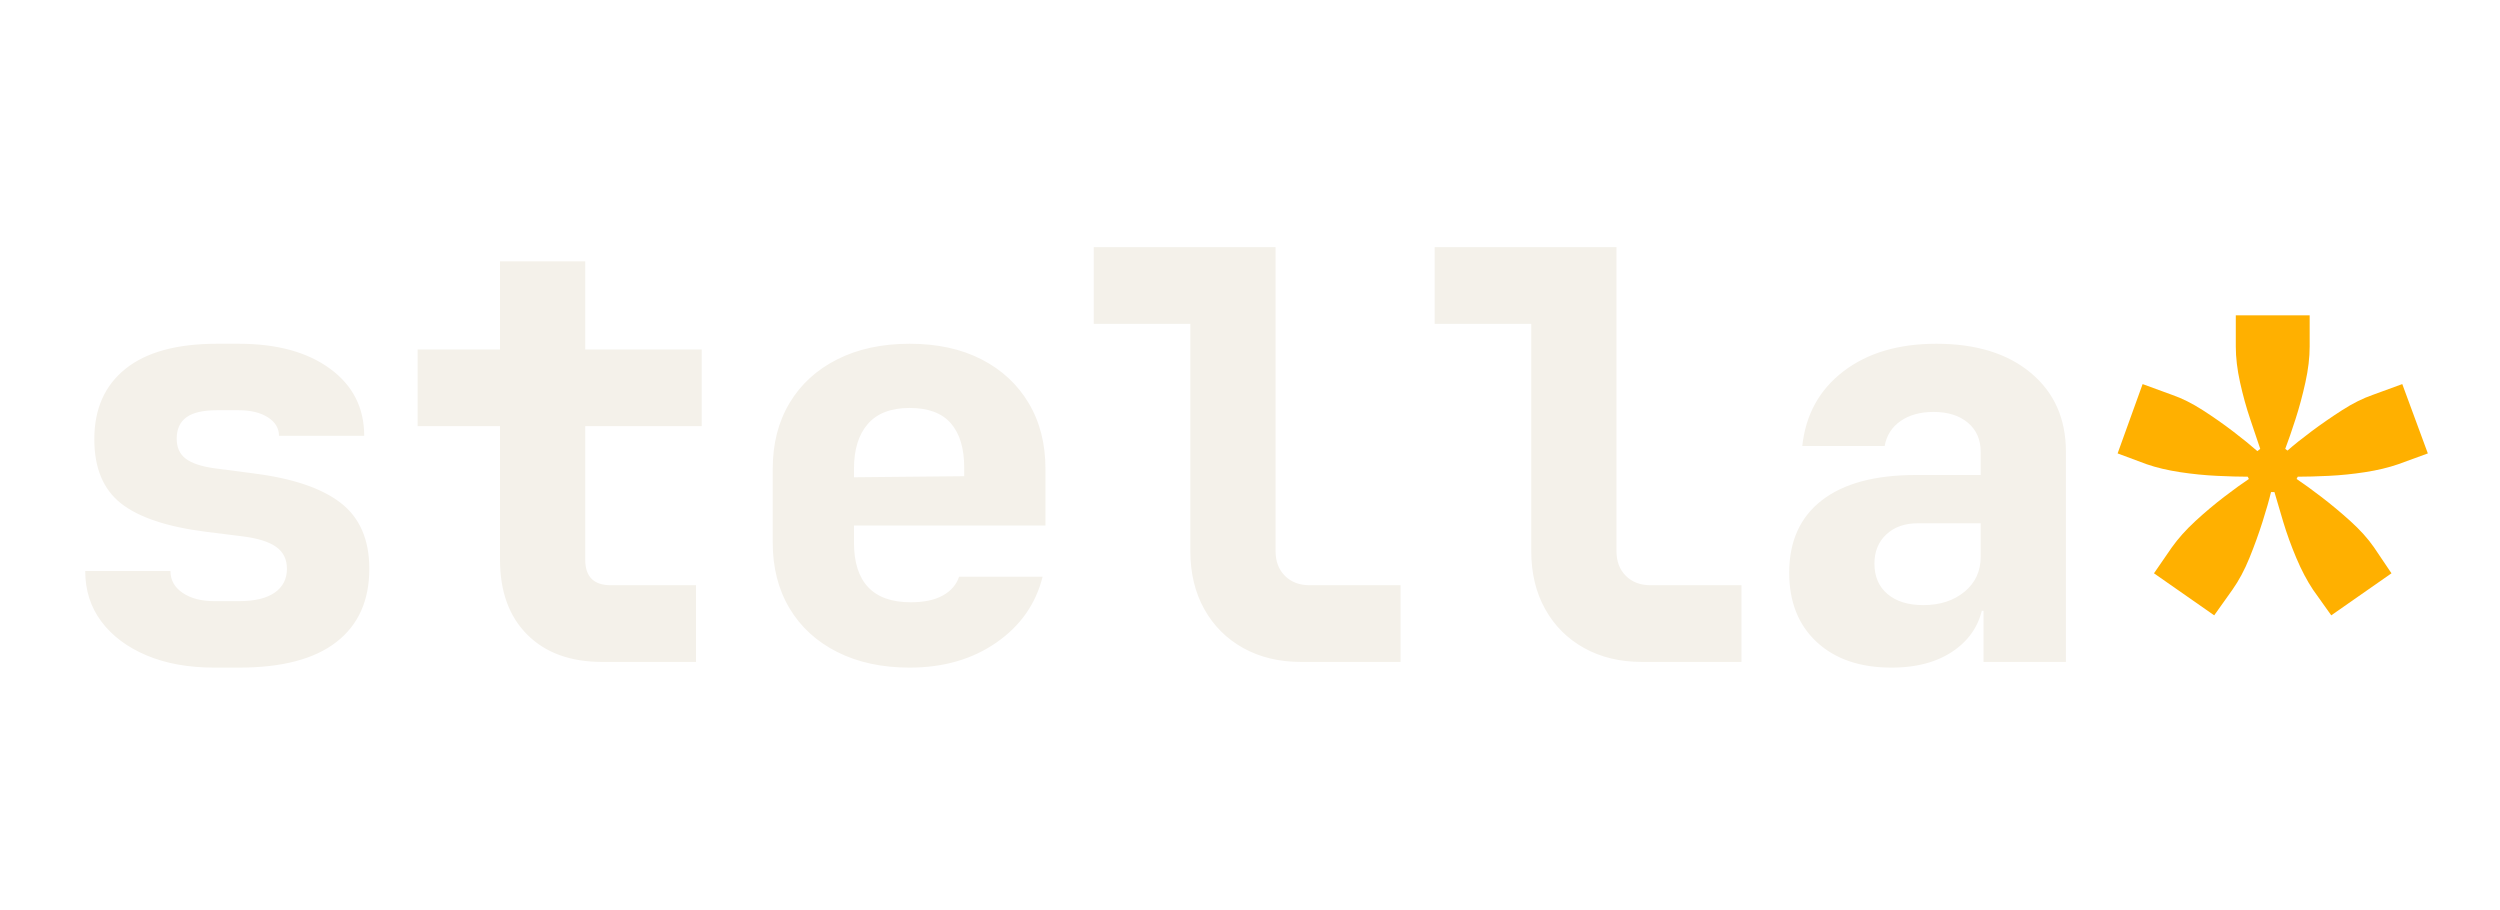
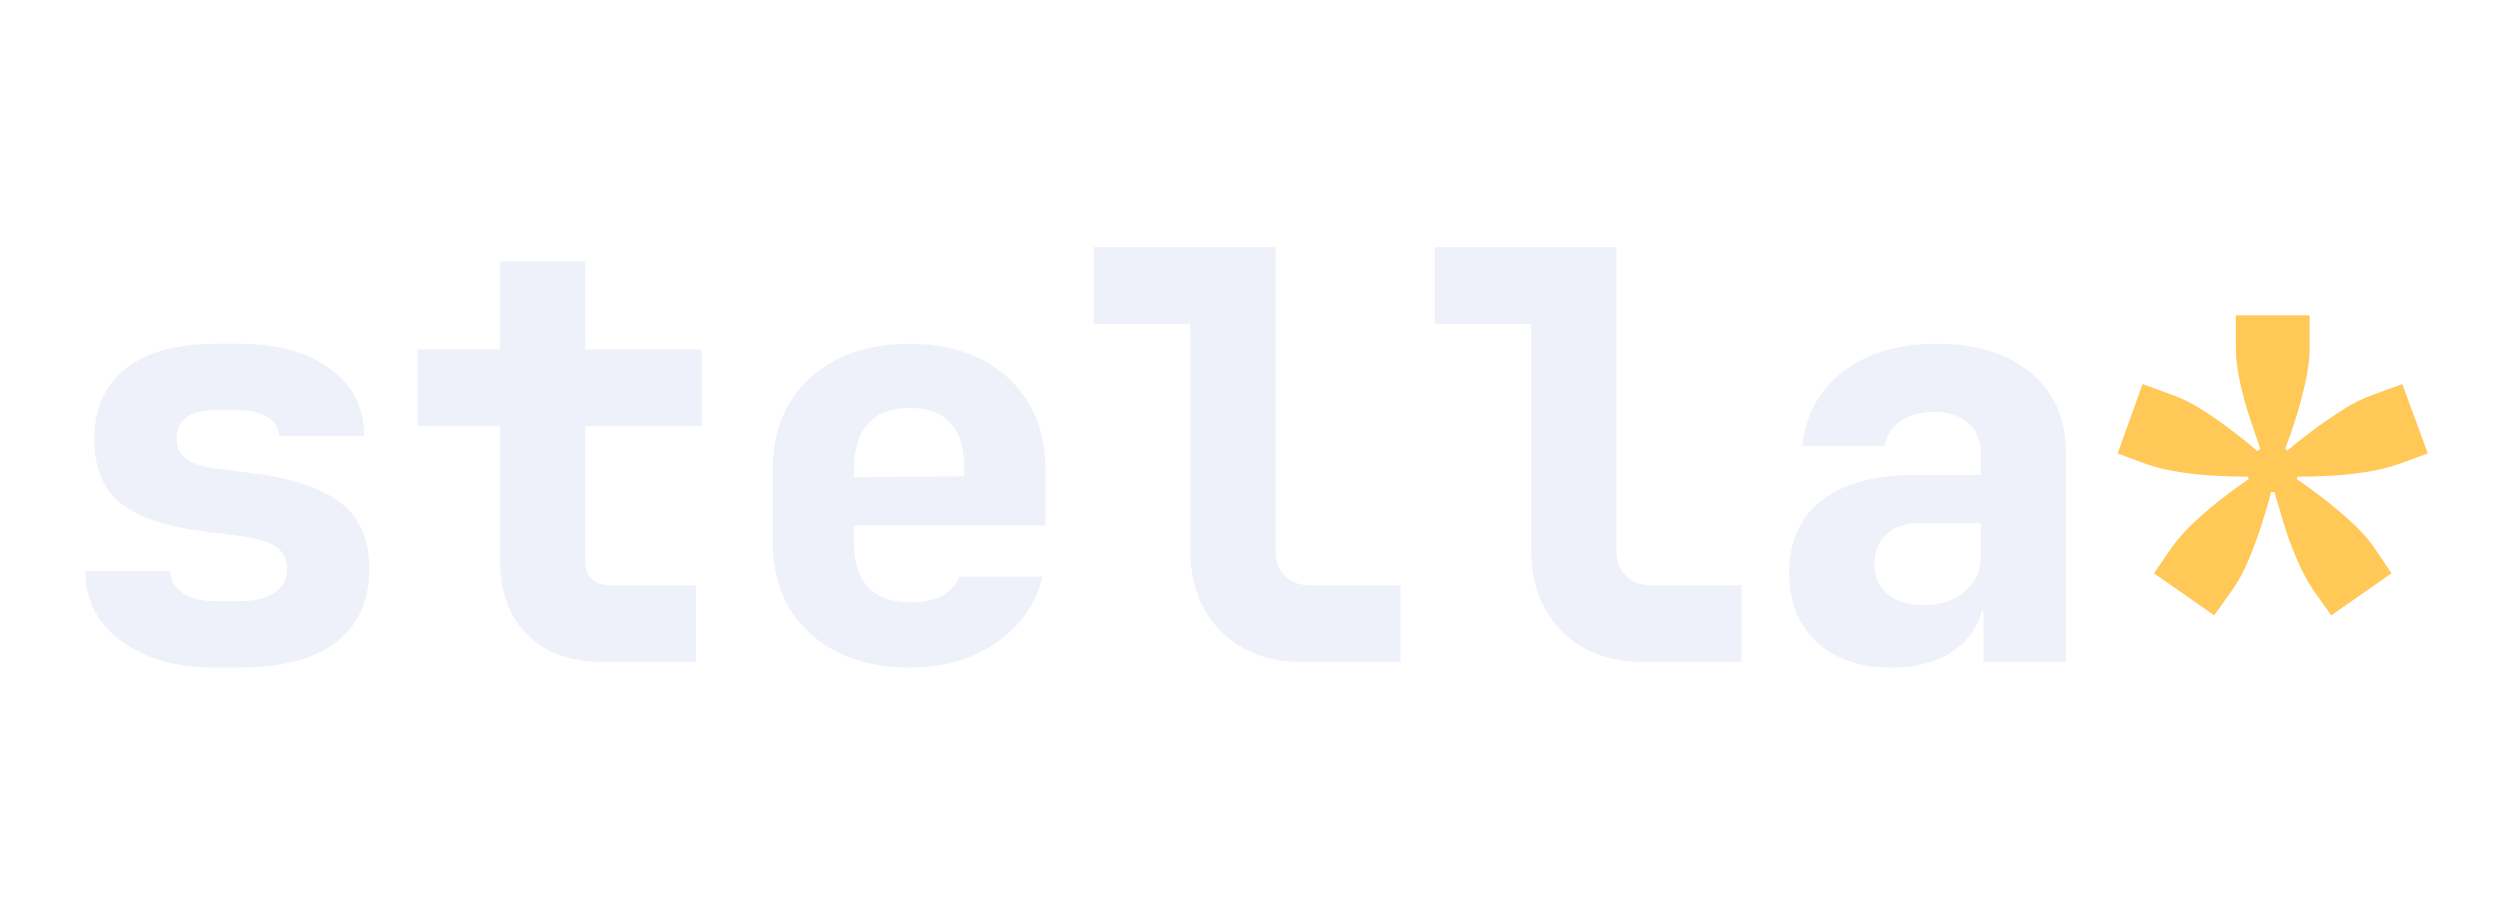
<svg xmlns="http://www.w3.org/2000/svg" width="264" height="96" viewBox="0 0 264 96" fill="none">
-   <path d="M22.62 70.5Q18.54 70.5 15.48 69.21Q12.42 67.92 10.71 65.64Q9.0 63.36 9.0 60.3H18.0Q18.0 61.74 19.29 62.61Q20.58 63.48 22.62 63.48H25.26Q27.72 63.48 29.01 62.58Q30.3 61.68 30.3 60.06Q30.3 58.56 29.16 57.75Q28.02 56.94 25.62 56.64L21.78 56.16Q15.6 55.38 12.78 53.16Q9.96 50.94 9.96 46.38Q9.96 41.58 13.26 38.94Q16.56 36.3 22.92 36.3H25.2Q31.26 36.3 34.86 38.94Q38.46 41.58 38.46 46.02H29.46Q29.46 44.82 28.29 44.07Q27.12 43.32 25.2 43.32H22.92Q20.7 43.32 19.68 44.07Q18.66 44.82 18.66 46.32Q18.66 47.7 19.59 48.42Q20.52 49.14 22.56 49.44L26.7 49.98Q32.94 50.76 35.97 53.1Q39.0 55.44 39.0 60.06Q39.0 65.1 35.52 67.8Q32.04 70.5 25.26 70.5Z M63.6 69.9Q58.56 69.9 55.68 67.02Q52.8 64.14 52.8 59.1V45H44.1V36.9H52.8V27.6H61.8V36.9H74.1V45H61.8V59.1Q61.8 61.8 64.5 61.8H73.5V69.9Z M96.06 70.5Q91.68 70.5 88.41 68.85Q85.14 67.2 83.37 64.23Q81.6 61.26 81.6 57.3V49.5Q81.6 45.54 83.37 42.57Q85.14 39.6 88.41 37.95Q91.68 36.3 96.06 36.3Q100.44 36.3 103.65 37.95Q106.86 39.6 108.63 42.57Q110.4 45.54 110.4 49.5V55.5H90.18V57.3Q90.18 60.42 91.68 62.01Q93.18 63.6 96.18 63.6Q98.28 63.6 99.57 62.88Q100.86 62.16 101.28 60.9H110.1Q109.02 65.22 105.21 67.86Q101.4 70.5 96.06 70.5ZM101.82 50.88V49.38Q101.82 46.32 100.41 44.7Q99.0 43.08 96.06 43.08Q93.12 43.08 91.65 44.76Q90.18 46.44 90.18 49.5V50.4L102.42 50.28Z M137.4 69.9Q133.92 69.9 131.28 68.43Q128.64 66.96 127.17 64.32Q125.7 61.68 125.7 58.2V34.2H115.5V26.1H134.7V58.2Q134.7 59.82 135.69 60.81Q136.68 61.8 138.3 61.8H147.9V69.9Z M173.4 69.9Q169.92 69.9 167.28 68.43Q164.64 66.96 163.17 64.32Q161.7 61.68 161.7 58.2V34.2H151.5V26.1H170.7V58.2Q170.7 59.82 171.69 60.81Q172.68 61.8 174.3 61.8H183.9V69.9Z M199.74 70.5Q194.76 70.5 191.85 67.8Q188.94 65.1 188.94 60.48Q188.94 55.5 192.39 52.83Q195.84 50.16 202.32 50.16H209.16V47.7Q209.16 45.78 207.81 44.64Q206.46 43.5 204.18 43.5Q202.08 43.5 200.7 44.46Q199.32 45.42 199.02 47.1H190.32Q190.86 42.12 194.67 39.21Q198.48 36.3 204.48 36.3Q210.78 36.3 214.47 39.39Q218.16 42.48 218.16 47.7V69.9H209.46V64.5H208.02L209.52 62.4Q209.52 66.12 206.85 68.31Q204.18 70.5 199.74 70.5ZM203.1 63.9Q205.74 63.9 207.45 62.49Q209.16 61.08 209.16 58.8V55.26H202.5Q200.46 55.26 199.2 56.43Q197.94 57.6 197.94 59.52Q197.94 61.56 199.32 62.73Q200.7 63.9 203.1 63.9Z" fill="#F4F1EA" />
-   <path d="M233.82 64.98 227.46 60.54 229.32 57.84Q230.34 56.4 231.84 55.02Q233.34 53.64 234.87 52.47Q236.4 51.3 237.48 50.58L237.36 50.34Q236.04 50.34 234.12 50.25Q232.2 50.16 230.22 49.86Q228.24 49.56 226.68 49.02L223.62 47.88L226.26 40.56L229.38 41.7Q230.94 42.24 232.62 43.32Q234.3 44.4 235.83 45.57Q237.36 46.74 238.38 47.64L238.68 47.4Q238.26 46.14 237.63 44.28Q237.0 42.42 236.55 40.38Q236.1 38.34 236.1 36.6V33.3H243.9V36.6Q243.9 38.34 243.45 40.38Q243.0 42.42 242.4 44.28Q241.8 46.14 241.32 47.4L241.56 47.58Q242.58 46.68 244.11 45.54Q245.64 44.4 247.32 43.32Q249.0 42.24 250.56 41.7L253.68 40.56L256.38 47.88L253.26 49.02Q251.7 49.56 249.75 49.86Q247.8 50.16 245.91 50.25Q244.02 50.34 242.64 50.34L242.52 50.58Q243.6 51.3 245.13 52.47Q246.66 53.64 248.19 55.02Q249.72 56.4 250.68 57.78L252.54 60.54L246.18 64.98L244.26 62.28Q243.3 60.84 242.49 58.92Q241.68 57 241.11 55.11Q240.54 53.22 240.18 51.96H239.82Q239.52 53.22 238.92 55.11Q238.32 57 237.54 58.92Q236.76 60.84 235.74 62.28Z" fill="#FFB000" />
+   <path d="M22.62 70.5Q18.54 70.5 15.48 69.21Q12.42 67.92 10.71 65.64Q9.0 63.36 9.0 60.3H18.0Q18.0 61.74 19.29 62.61Q20.58 63.48 22.62 63.48H25.26Q27.72 63.48 29.01 62.58Q30.3 61.68 30.3 60.06Q30.3 58.56 29.16 57.75Q28.02 56.94 25.62 56.64L21.78 56.16Q15.6 55.38 12.78 53.16Q9.96 50.94 9.96 46.38Q9.96 41.58 13.26 38.94Q16.56 36.3 22.92 36.3H25.2Q31.26 36.3 34.86 38.94Q38.46 41.58 38.46 46.02H29.46Q29.46 44.82 28.29 44.07Q27.12 43.32 25.2 43.32H22.92Q20.7 43.32 19.68 44.07Q18.66 44.82 18.66 46.32Q18.66 47.7 19.59 48.42Q20.52 49.14 22.56 49.44L26.7 49.98Q32.94 50.76 35.97 53.1Q39.0 55.44 39.0 60.06Q39.0 65.1 35.52 67.8Q32.04 70.5 25.26 70.5Z M63.6 69.9Q58.56 69.9 55.68 67.02Q52.8 64.14 52.8 59.1V45H44.1V36.9H52.8V27.6H61.8V36.9H74.1V45H61.8V59.1Q61.8 61.8 64.5 61.8H73.5V69.9Z M96.06 70.5Q91.68 70.5 88.41 68.85Q85.14 67.2 83.37 64.23Q81.6 61.26 81.6 57.3V49.5Q81.6 45.54 83.37 42.57Q85.14 39.6 88.41 37.95Q91.68 36.3 96.06 36.3Q100.44 36.3 103.65 37.95Q106.86 39.6 108.63 42.57Q110.4 45.54 110.4 49.5V55.5H90.18V57.3Q90.18 60.42 91.68 62.01Q93.18 63.6 96.18 63.6Q98.28 63.6 99.57 62.88Q100.86 62.16 101.28 60.9H110.1Q109.02 65.22 105.21 67.86Q101.4 70.5 96.06 70.5ZM101.82 50.88V49.38Q101.82 46.32 100.41 44.7Q99.0 43.08 96.06 43.08Q93.12 43.08 91.65 44.76Q90.18 46.44 90.18 49.5V50.4L102.42 50.28Z M137.4 69.9Q133.92 69.9 131.28 68.43Q128.64 66.96 127.17 64.32Q125.7 61.68 125.7 58.2V34.2H115.5V26.1H134.7V58.2Q134.7 59.82 135.69 60.81Q136.68 61.8 138.3 61.8H147.9V69.9Z M173.4 69.9Q169.92 69.9 167.28 68.43Q164.64 66.96 163.17 64.32Q161.7 61.68 161.7 58.2V34.2H151.5V26.1H170.7V58.2Q170.7 59.82 171.69 60.81Q172.68 61.8 174.3 61.8H183.9V69.9Z M199.74 70.5Q194.76 70.5 191.85 67.8Q188.94 65.1 188.94 60.48Q188.94 55.5 192.39 52.83Q195.84 50.16 202.32 50.16H209.16V47.7Q209.16 45.78 207.81 44.64Q206.46 43.5 204.18 43.5Q202.08 43.5 200.7 44.46Q199.32 45.42 199.02 47.1H190.32Q190.86 42.12 194.67 39.21Q198.48 36.3 204.48 36.3Q210.78 36.3 214.47 39.39Q218.16 42.48 218.16 47.7V69.9H209.46V64.5H208.02L209.52 62.4Q209.52 66.12 206.85 68.31Q204.18 70.5 199.74 70.5ZM203.1 63.9Q205.74 63.9 207.45 62.49Q209.16 61.08 209.16 58.8V55.26H202.5Q200.46 55.26 199.2 56.43Q197.94 57.6 197.94 59.52Q197.94 61.56 199.32 62.73Q200.7 63.9 203.1 63.9Z" fill="#EEF1FA" />
+   <path d="M233.82 64.98 227.46 60.54 229.32 57.84Q230.34 56.4 231.84 55.02Q233.34 53.64 234.87 52.47Q236.4 51.3 237.48 50.58L237.36 50.34Q236.04 50.34 234.12 50.25Q232.2 50.16 230.22 49.86Q228.24 49.56 226.68 49.02L223.62 47.88L226.26 40.56L229.38 41.7Q230.94 42.24 232.62 43.32Q234.3 44.4 235.83 45.57Q237.36 46.74 238.38 47.64L238.68 47.4Q238.26 46.14 237.63 44.28Q237.0 42.42 236.55 40.38Q236.1 38.34 236.1 36.6V33.3H243.9V36.6Q243.9 38.34 243.45 40.38Q243.0 42.42 242.4 44.28Q241.8 46.14 241.32 47.4L241.56 47.58Q242.58 46.68 244.11 45.54Q245.64 44.4 247.32 43.32Q249.0 42.24 250.56 41.7L253.68 40.56L256.38 47.88L253.26 49.02Q251.7 49.56 249.75 49.86Q247.8 50.16 245.91 50.25Q244.02 50.34 242.64 50.34L242.52 50.58Q243.6 51.3 245.13 52.47Q246.66 53.64 248.19 55.02Q249.72 56.4 250.68 57.78L252.54 60.54L246.18 64.98L244.26 62.28Q243.3 60.84 242.49 58.92Q241.68 57 241.11 55.11Q240.54 53.22 240.18 51.96H239.82Q239.52 53.22 238.92 55.11Q238.32 57 237.54 58.92Q236.76 60.84 235.74 62.28Z" fill="#FFC857" />
</svg>
